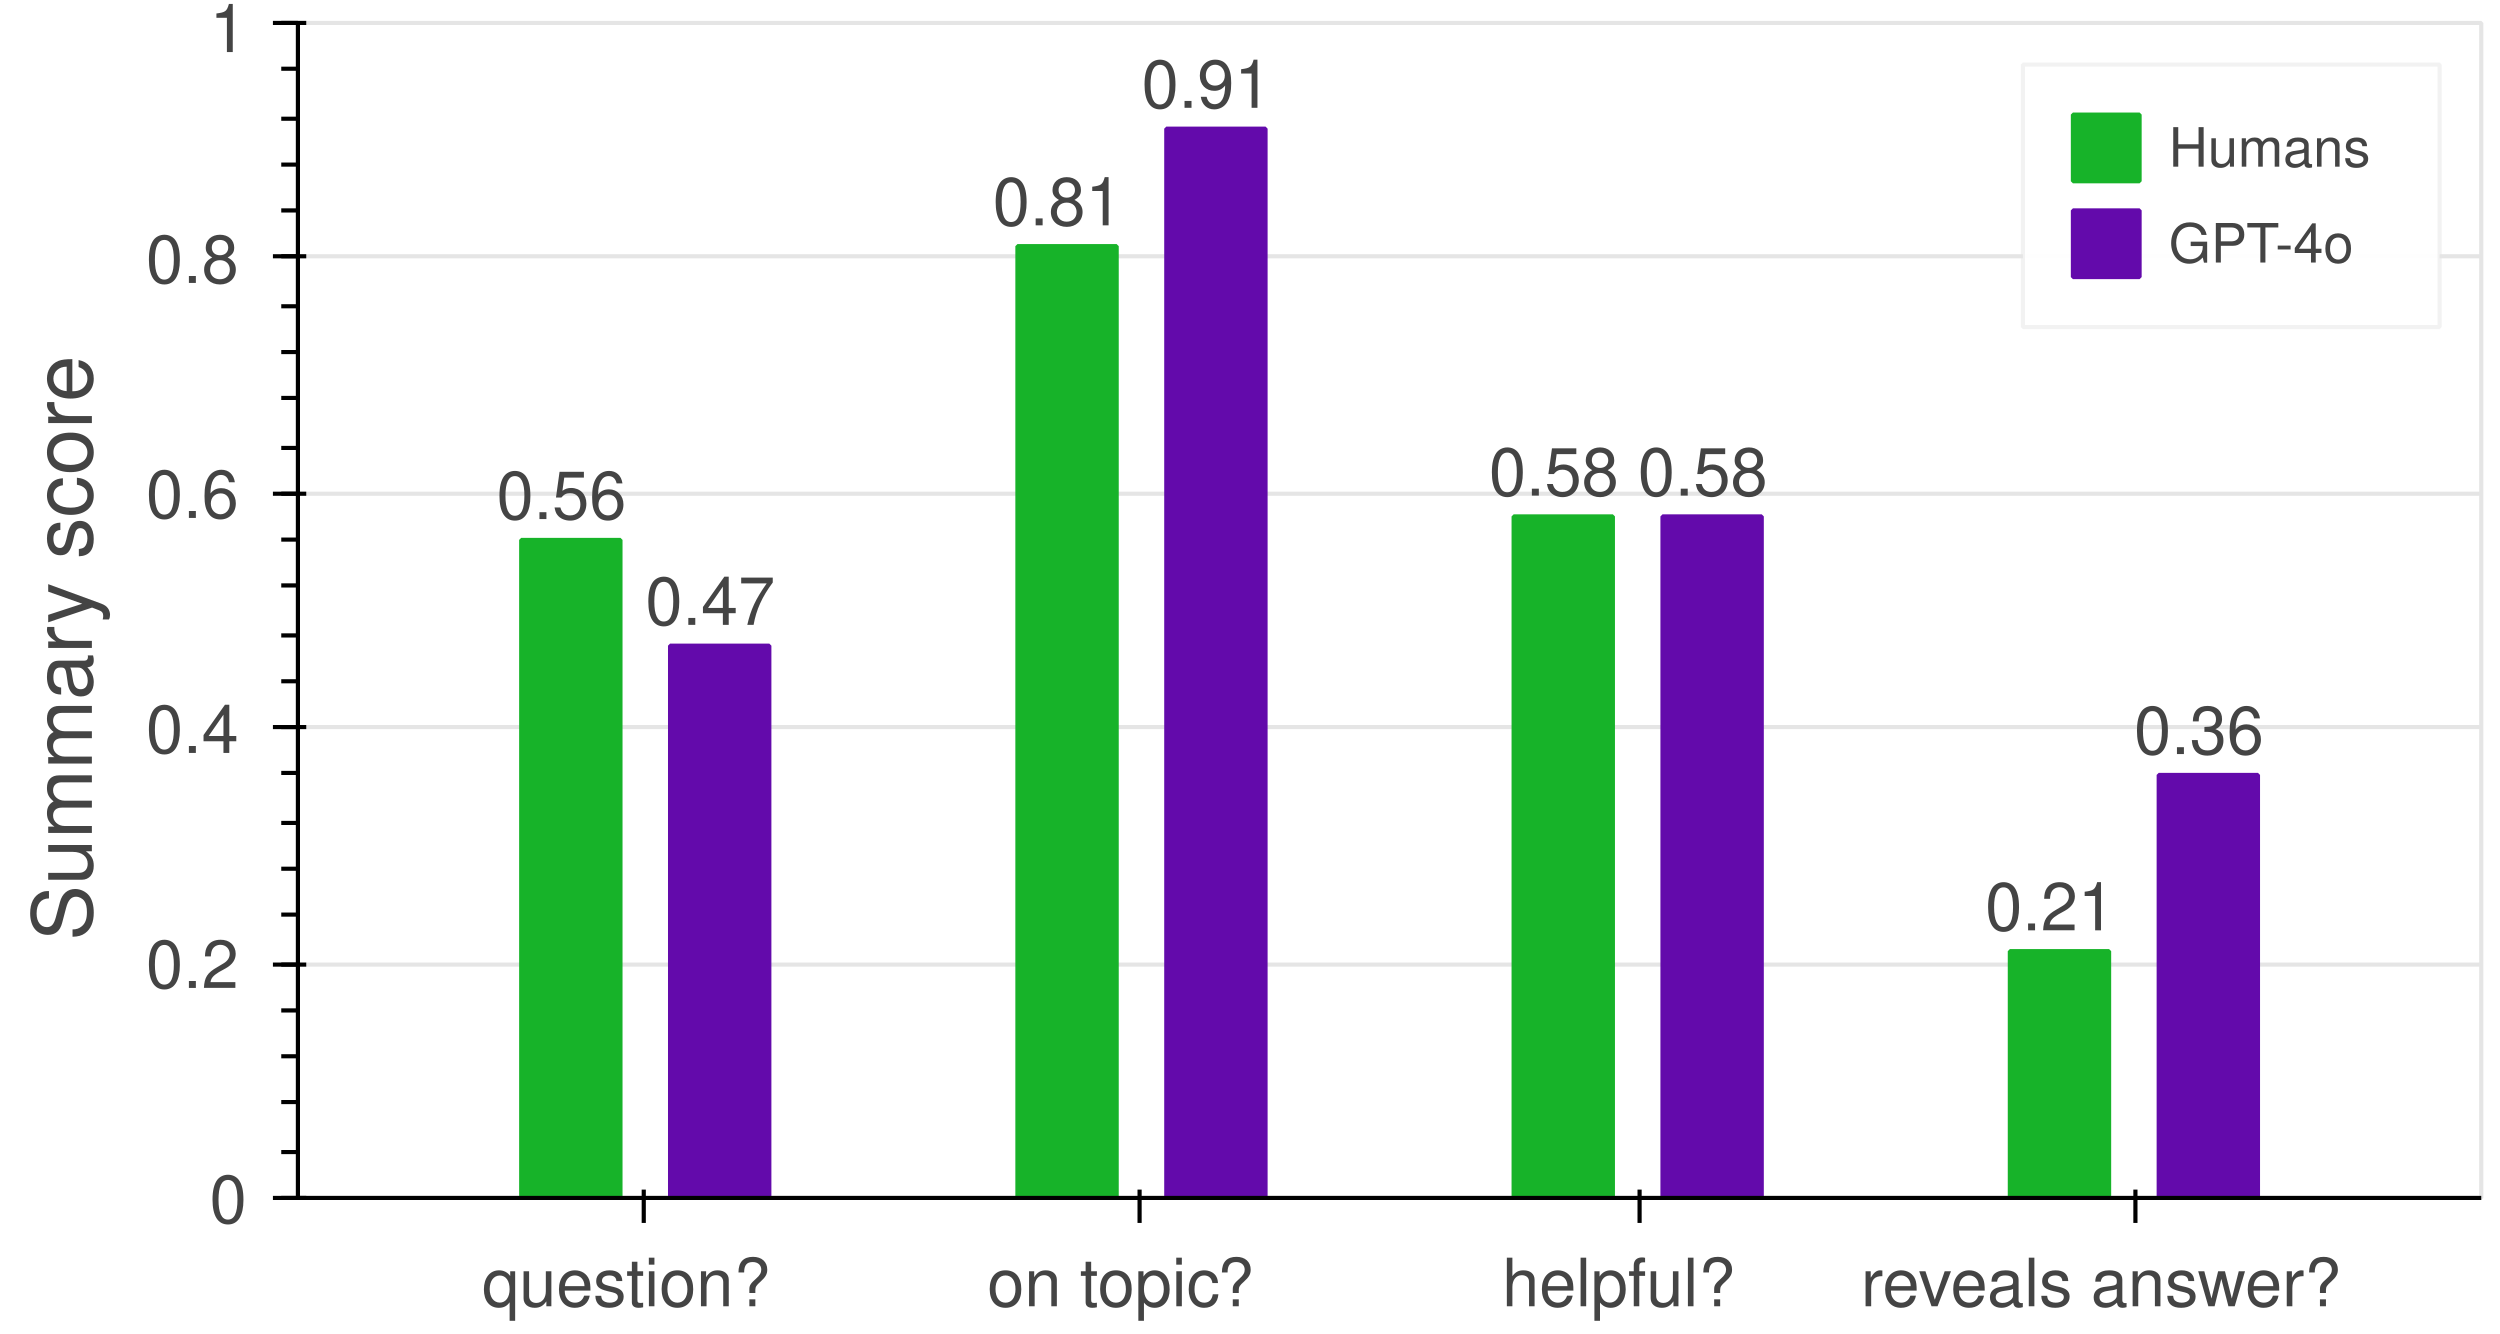
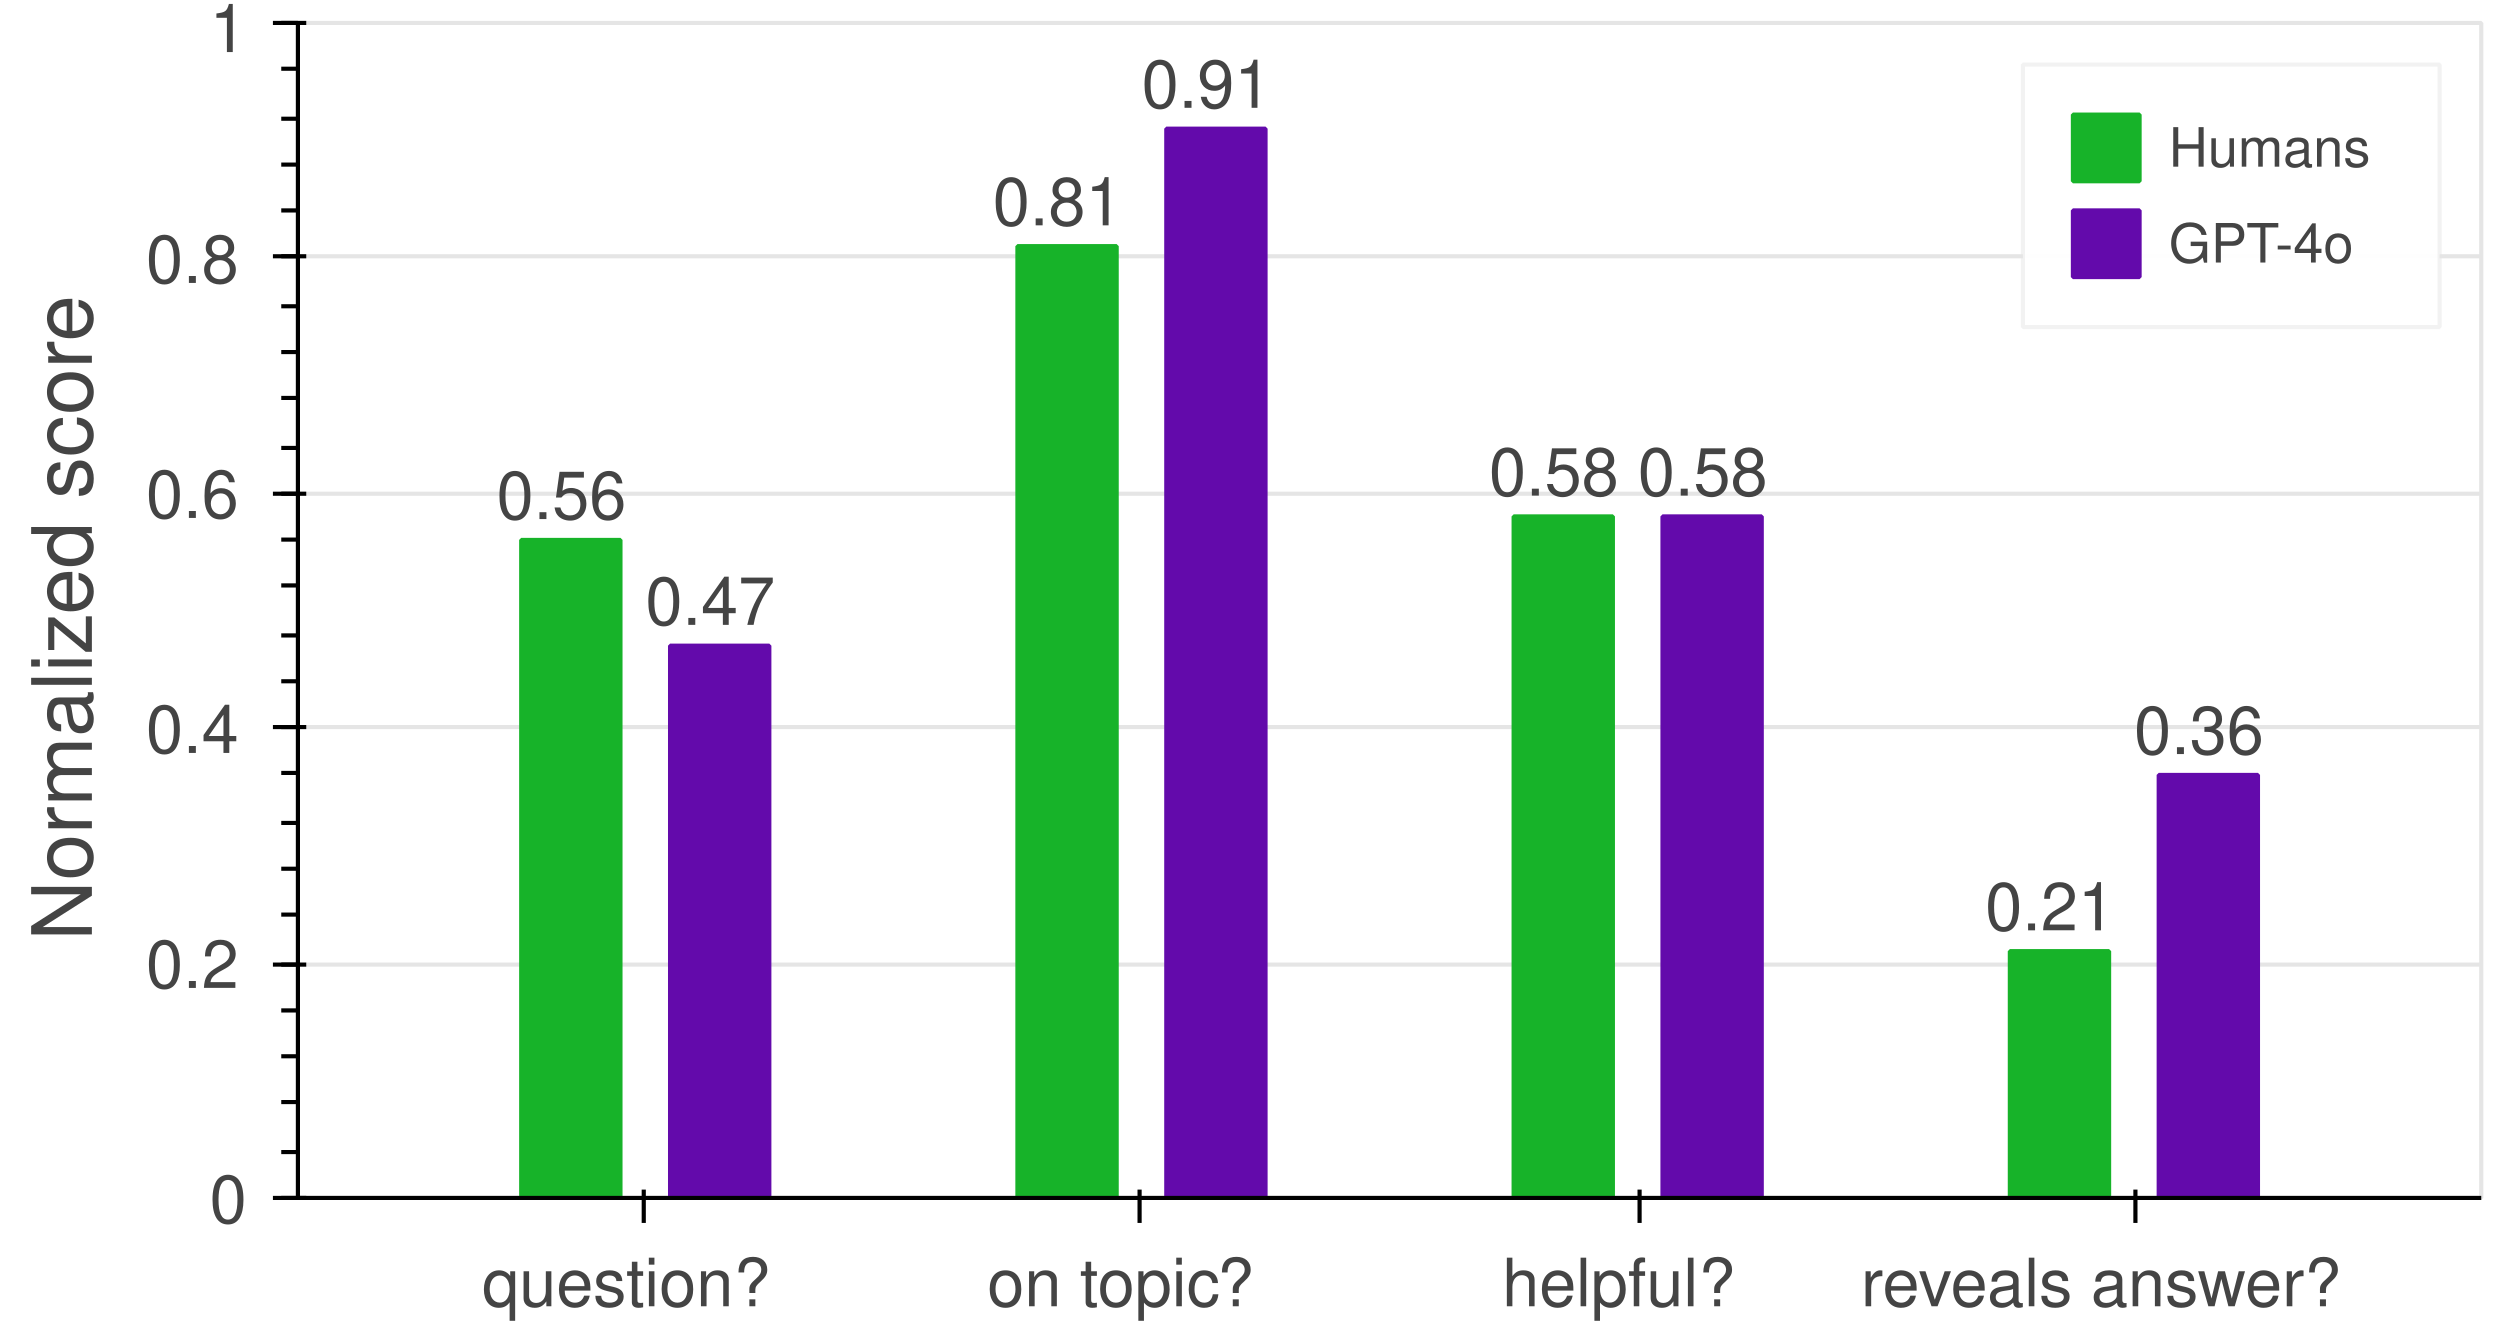
- <svg xmlns="http://www.w3.org/2000/svg" version="1.1" width="600" height="320">
-   <defs>
+ <svg xmlns="http://www.w3.org/2000/svg" version="1.1" width="600" height="320" id="svg194">
+   <defs id="defs26">
    <clipPath id="CMEbhsLzSWkS">
-       <path fill="none" stroke="none" d="M 0.5 0.5 L 600.5 0.5 L 600.5 320.5 L 0.5 320.5 L 0.5 0.5 Z M 71.5 5.5 L 595.5 5.5 L 595.5 287.5 L 71.5 287.5 L 71.5 5.5 Z" clip-rule="evenodd" />
+       <path fill="none" stroke="none" d="M 0.5 0.5 L 600.5 0.5 L 600.5 320.5 L 0.5 320.5 L 0.5 0.5 Z M 71.5 5.5 L 595.5 5.5 L 595.5 287.5 L 71.5 287.5 L 71.5 5.5 Z" clip-rule="evenodd" id="path2" />
    </clipPath>
    <clipPath id="gEcVAxCsJUZJ">
-       <path fill="none" stroke="none" d="M 71.5 5.5 L 595.5 5.5 L 595.5 287.5 L 71.5 287.5 L 71.5 5.5 Z" />
+       <path fill="none" stroke="none" d="M 71.5 5.5 L 595.5 5.5 L 595.5 287.5 L 71.5 287.5 L 71.5 5.5 Z" id="path5" />
    </clipPath>
    <clipPath id="oOfeyNcJuSBq">
-       <path fill="none" stroke="none" d="M 71.5 5.5 L 595.5 5.5 L 595.5 287.5 L 71.5 287.5 L 71.5 5.5 Z" />
+       <path fill="none" stroke="none" d="M 71.5 5.5 L 595.5 5.5 L 595.5 287.5 L 71.5 287.5 L 71.5 5.5 Z" id="path8" />
    </clipPath>
    <clipPath id="KLBCzZxvzWEL">
-       <path fill="none" stroke="none" d="M 71.5 5.5 L 595.5 5.5 L 595.5 287.5 L 71.5 287.5 L 71.5 5.5 Z" />
+       <path fill="none" stroke="none" d="M 71.5 5.5 L 595.5 5.5 L 595.5 287.5 L 71.5 287.5 L 71.5 5.5 Z" id="path11" />
    </clipPath>
    <clipPath id="GFOsGkeXqfAw">
-       <path fill="none" stroke="none" d="M 71.5 5.5 L 595.5 5.5 L 595.5 287.5 L 71.5 287.5 L 71.5 5.5 Z" />
+       <path fill="none" stroke="none" d="M 71.5 5.5 L 595.5 5.5 L 595.5 287.5 L 71.5 287.5 L 71.5 5.5 Z" id="path14" />
    </clipPath>
    <clipPath id="wmgfcXsliCRm">
-       <path fill="none" stroke="none" d="M 71.5 5.5 L 595.5 5.5 L 595.5 287.5 L 71.5 287.5 L 71.5 5.5 Z" />
+       <path fill="none" stroke="none" d="M 71.5 5.5 L 595.5 5.5 L 595.5 287.5 L 71.5 287.5 L 71.5 5.5 Z" id="path17" />
    </clipPath>
    <clipPath id="QLTuqaKfsdwT">
-       <path fill="none" stroke="none" d="M 71.5 5.5 L 595.5 5.5 L 595.5 287.5 L 71.5 287.5 L 71.5 5.5 Z" />
+       <path fill="none" stroke="none" d="M 71.5 5.5 L 595.5 5.5 L 595.5 287.5 L 71.5 287.5 L 71.5 5.5 Z" id="path20" />
    </clipPath>
    <clipPath id="DVsqKzTnvSPR">
-       <path fill="none" stroke="none" d="M 71.5 5.5 L 595.5 5.5 L 595.5 287.5 L 71.5 287.5 L 71.5 5.5 Z" />
+       <path fill="none" stroke="none" d="M 71.5 5.5 L 595.5 5.5 L 595.5 287.5 L 71.5 287.5 L 71.5 5.5 Z" id="path23" />
    </clipPath>
  </defs>
-   <path fill="rgb(255,255,255)" stroke="none" paint-order="stroke" d="M 0.5 0.5 L 600.5 0.5 L 600.5 320.5 L 0.5 320.5 L 0.5 0.5 Z" fill-opacity="1" clip-path="url(#CMEbhsLzSWkS)" />
-   <path fill="rgb(255,255,255)" stroke="none" paint-order="stroke" d="M 71.5 5.5 L 595.5 5.5 L 595.5 287.5 L 71.5 287.5 L 71.5 5.5 Z" fill-opacity="1" />
-   <path fill="none" stroke="rgb(229,229,229)" paint-order="fill" d="M 71.5 5.5 L 595.5 5.5 L 595.5 287.5 L 71.5 287.5 L 71.5 5.5 Z" stroke-opacity="1" stroke-linejoin="bevel" stroke-miterlimit="10" />
-   <path fill="none" stroke="rgb(229,229,229)" paint-order="fill" d="M 71.5 231.5 L 595.5 231.5 M 71.5 174.5 L 595.5 174.5 M 71.5 118.5 L 595.5 118.5 M 71.5 61.5 L 595.5 61.5" stroke-opacity="1" stroke-linejoin="bevel" stroke-miterlimit="10" clip-path="url(#oOfeyNcJuSBq)" />
-   <path fill="rgb(23,179,41)" stroke="rgb(23,179,41)" paint-order="fill" d="M 125.091 129.58 L 148.909 129.58 L 148.909 287.5 L 125.091 287.5 L 125.091 129.58 Z" fill-opacity="1" clip-path="url(#KLBCzZxvzWEL)" stroke-opacity="1" stroke-linejoin="bevel" stroke-miterlimit="10" />
-   <path fill="rgb(23,179,41)" stroke="rgb(23,179,41)" paint-order="fill" d="M 244.182 59.08 L 268 59.08 L 268 287.5 L 244.182 287.5 L 244.182 59.08 Z" fill-opacity="1" clip-path="url(#KLBCzZxvzWEL)" stroke-opacity="1" stroke-linejoin="bevel" stroke-miterlimit="10" />
-   <path fill="rgb(23,179,41)" stroke="rgb(23,179,41)" paint-order="fill" d="M 363.273 123.94 L 387.091 123.94 L 387.091 287.5 L 363.273 287.5 L 363.273 123.94 Z" fill-opacity="1" clip-path="url(#KLBCzZxvzWEL)" stroke-opacity="1" stroke-linejoin="bevel" stroke-miterlimit="10" />
-   <path fill="rgb(23,179,41)" stroke="rgb(23,179,41)" paint-order="fill" d="M 482.364 228.28 L 506.182 228.28 L 506.182 287.5 L 482.364 287.5 L 482.364 228.28 Z" fill-opacity="1" clip-path="url(#KLBCzZxvzWEL)" stroke-opacity="1" stroke-linejoin="bevel" stroke-miterlimit="10" />
-   <path fill="rgb(99,10,171)" stroke="rgb(99,10,171)" paint-order="fill" d="M 160.818 154.96 L 184.636 154.96 L 184.636 287.5 L 160.818 287.5 L 160.818 154.96 Z" fill-opacity="1" clip-path="url(#GFOsGkeXqfAw)" stroke-opacity="1" stroke-linejoin="bevel" stroke-miterlimit="10" />
-   <path fill="rgb(99,10,171)" stroke="rgb(99,10,171)" paint-order="fill" d="M 279.909 30.88 L 303.727 30.88 L 303.727 287.5 L 279.909 287.5 L 279.909 30.88 Z" fill-opacity="1" clip-path="url(#GFOsGkeXqfAw)" stroke-opacity="1" stroke-linejoin="bevel" stroke-miterlimit="10" />
-   <path fill="rgb(99,10,171)" stroke="rgb(99,10,171)" paint-order="fill" d="M 399 123.94 L 422.818 123.94 L 422.818 287.5 L 399 287.5 L 399 123.94 Z" fill-opacity="1" clip-path="url(#GFOsGkeXqfAw)" stroke-opacity="1" stroke-linejoin="bevel" stroke-miterlimit="10" />
-   <path fill="rgb(99,10,171)" stroke="rgb(99,10,171)" paint-order="fill" d="M 518.091 185.98 L 541.909 185.98 L 541.909 287.5 L 518.091 287.5 L 518.091 185.98 Z" fill-opacity="1" clip-path="url(#GFOsGkeXqfAw)" stroke-opacity="1" stroke-linejoin="bevel" stroke-miterlimit="10" />
-   <g clip-path="url(#wmgfcXsliCRm)">
-     <text fill="rgb(68,68,68)" stroke="none" font-family="helvetica" font-size="16px" font-style="normal" font-weight="normal" text-decoration="normal" x="118.683" y="124.08" text-anchor="start" dominant-baseline="alphabetic" transform="matrix(1, 0, 0, 1, 0.5, 0.5)" fill-opacity="1">0.56</text>
+   <path fill="rgb(255,255,255)" stroke="none" paint-order="stroke" d="M 0.5 0.5 L 600.5 0.5 L 600.5 320.5 L 0.5 320.5 L 0.5 0.5 Z" fill-opacity="1" clip-path="url(#CMEbhsLzSWkS)" id="path28" />
+   <path fill="rgb(255,255,255)" stroke="none" paint-order="stroke" d="M 71.5 5.5 L 595.5 5.5 L 595.5 287.5 L 71.5 287.5 L 71.5 5.5 Z" fill-opacity="1" id="path30" />
+   <path fill="none" stroke="rgb(229,229,229)" paint-order="fill" d="M 71.5 5.5 L 595.5 5.5 L 595.5 287.5 L 71.5 287.5 L 71.5 5.5 Z" stroke-opacity="1" stroke-linejoin="bevel" stroke-miterlimit="10" id="path32" />
+   <path fill="none" stroke="rgb(229,229,229)" paint-order="fill" d="M 71.5 231.5 L 595.5 231.5 M 71.5 174.5 L 595.5 174.5 M 71.5 118.5 L 595.5 118.5 M 71.5 61.5 L 595.5 61.5" stroke-opacity="1" stroke-linejoin="bevel" stroke-miterlimit="10" clip-path="url(#oOfeyNcJuSBq)" id="path34" />
+   <path fill="rgb(23,179,41)" stroke="rgb(23,179,41)" paint-order="fill" d="M 125.091 129.58 L 148.909 129.58 L 148.909 287.5 L 125.091 287.5 L 125.091 129.58 Z" fill-opacity="1" clip-path="url(#KLBCzZxvzWEL)" stroke-opacity="1" stroke-linejoin="bevel" stroke-miterlimit="10" id="path36" />
+   <path fill="rgb(23,179,41)" stroke="rgb(23,179,41)" paint-order="fill" d="M 244.182 59.08 L 268 59.08 L 268 287.5 L 244.182 287.5 L 244.182 59.08 Z" fill-opacity="1" clip-path="url(#KLBCzZxvzWEL)" stroke-opacity="1" stroke-linejoin="bevel" stroke-miterlimit="10" id="path38" />
+   <path fill="rgb(23,179,41)" stroke="rgb(23,179,41)" paint-order="fill" d="M 363.273 123.94 L 387.091 123.94 L 387.091 287.5 L 363.273 287.5 L 363.273 123.94 Z" fill-opacity="1" clip-path="url(#KLBCzZxvzWEL)" stroke-opacity="1" stroke-linejoin="bevel" stroke-miterlimit="10" id="path40" />
+   <path fill="rgb(23,179,41)" stroke="rgb(23,179,41)" paint-order="fill" d="M 482.364 228.28 L 506.182 228.28 L 506.182 287.5 L 482.364 287.5 L 482.364 228.28 Z" fill-opacity="1" clip-path="url(#KLBCzZxvzWEL)" stroke-opacity="1" stroke-linejoin="bevel" stroke-miterlimit="10" id="path42" />
+   <path fill="rgb(99,10,171)" stroke="rgb(99,10,171)" paint-order="fill" d="M 160.818 154.96 L 184.636 154.96 L 184.636 287.5 L 160.818 287.5 L 160.818 154.96 Z" fill-opacity="1" clip-path="url(#GFOsGkeXqfAw)" stroke-opacity="1" stroke-linejoin="bevel" stroke-miterlimit="10" id="path44" />
+   <path fill="rgb(99,10,171)" stroke="rgb(99,10,171)" paint-order="fill" d="M 279.909 30.88 L 303.727 30.88 L 303.727 287.5 L 279.909 287.5 L 279.909 30.88 Z" fill-opacity="1" clip-path="url(#GFOsGkeXqfAw)" stroke-opacity="1" stroke-linejoin="bevel" stroke-miterlimit="10" id="path46" />
+   <path fill="rgb(99,10,171)" stroke="rgb(99,10,171)" paint-order="fill" d="M 399 123.94 L 422.818 123.94 L 422.818 287.5 L 399 287.5 L 399 123.94 Z" fill-opacity="1" clip-path="url(#GFOsGkeXqfAw)" stroke-opacity="1" stroke-linejoin="bevel" stroke-miterlimit="10" id="path48" />
+   <path fill="rgb(99,10,171)" stroke="rgb(99,10,171)" paint-order="fill" d="M 518.091 185.98 L 541.909 185.98 L 541.909 287.5 L 518.091 287.5 L 518.091 185.98 Z" fill-opacity="1" clip-path="url(#GFOsGkeXqfAw)" stroke-opacity="1" stroke-linejoin="bevel" stroke-miterlimit="10" id="path50" />
+   <g clip-path="url(#wmgfcXsliCRm)" id="g54">
+     <text fill="rgb(68,68,68)" stroke="none" font-family="helvetica" font-size="16px" font-style="normal" font-weight="normal" text-decoration="normal" x="118.683" y="124.08" text-anchor="start" dominant-baseline="alphabetic" transform="matrix(1, 0, 0, 1, 0.5, 0.5)" fill-opacity="1" id="text52">0.56</text>
  </g>
-   <g clip-path="url(#wmgfcXsliCRm)">
-     <text fill="none" stroke="rgb(0,0,0)" font-family="helvetica" font-size="16px" font-style="normal" font-weight="normal" text-decoration="normal" x="118.683" y="124.08" text-anchor="start" dominant-baseline="alphabetic" transform="matrix(1, 0, 0, 1, 0.5, 0.5)" stroke-opacity="0" stroke-miterlimit="10" stroke-dasharray="">0.56</text>
+   <g clip-path="url(#wmgfcXsliCRm)" id="g58">
+     <text fill="none" stroke="rgb(0,0,0)" font-family="helvetica" font-size="16px" font-style="normal" font-weight="normal" text-decoration="normal" x="118.683" y="124.08" text-anchor="start" dominant-baseline="alphabetic" transform="matrix(1, 0, 0, 1, 0.5, 0.5)" stroke-opacity="0" stroke-miterlimit="10" stroke-dasharray="" id="text56">0.56</text>
  </g>
-   <g clip-path="url(#wmgfcXsliCRm)">
-     <text fill="rgb(68,68,68)" stroke="none" font-family="helvetica" font-size="16px" font-style="normal" font-weight="normal" text-decoration="normal" x="237.774" y="53.58" text-anchor="start" dominant-baseline="alphabetic" transform="matrix(1, 0, 0, 1, 0.5, 0.5)" fill-opacity="1">0.81</text>
+   <g clip-path="url(#wmgfcXsliCRm)" id="g62">
+     <text fill="rgb(68,68,68)" stroke="none" font-family="helvetica" font-size="16px" font-style="normal" font-weight="normal" text-decoration="normal" x="237.774" y="53.58" text-anchor="start" dominant-baseline="alphabetic" transform="matrix(1, 0, 0, 1, 0.5, 0.5)" fill-opacity="1" id="text60">0.81</text>
  </g>
-   <g clip-path="url(#wmgfcXsliCRm)">
-     <text fill="none" stroke="rgb(0,0,0)" font-family="helvetica" font-size="16px" font-style="normal" font-weight="normal" text-decoration="normal" x="237.774" y="53.58" text-anchor="start" dominant-baseline="alphabetic" transform="matrix(1, 0, 0, 1, 0.5, 0.5)" stroke-opacity="0" stroke-miterlimit="10" stroke-dasharray="">0.81</text>
+   <g clip-path="url(#wmgfcXsliCRm)" id="g66">
+     <text fill="none" stroke="rgb(0,0,0)" font-family="helvetica" font-size="16px" font-style="normal" font-weight="normal" text-decoration="normal" x="237.774" y="53.58" text-anchor="start" dominant-baseline="alphabetic" transform="matrix(1, 0, 0, 1, 0.5, 0.5)" stroke-opacity="0" stroke-miterlimit="10" stroke-dasharray="" id="text64">0.81</text>
  </g>
-   <g clip-path="url(#wmgfcXsliCRm)">
-     <text fill="rgb(68,68,68)" stroke="none" font-family="helvetica" font-size="16px" font-style="normal" font-weight="normal" text-decoration="normal" x="356.865" y="118.44" text-anchor="start" dominant-baseline="alphabetic" transform="matrix(1, 0, 0, 1, 0.5, 0.5)" fill-opacity="1">0.58</text>
+   <g clip-path="url(#wmgfcXsliCRm)" id="g70">
+     <text fill="rgb(68,68,68)" stroke="none" font-family="helvetica" font-size="16px" font-style="normal" font-weight="normal" text-decoration="normal" x="356.865" y="118.44" text-anchor="start" dominant-baseline="alphabetic" transform="matrix(1, 0, 0, 1, 0.5, 0.5)" fill-opacity="1" id="text68">0.58</text>
  </g>
-   <g clip-path="url(#wmgfcXsliCRm)">
-     <text fill="none" stroke="rgb(0,0,0)" font-family="helvetica" font-size="16px" font-style="normal" font-weight="normal" text-decoration="normal" x="356.865" y="118.44" text-anchor="start" dominant-baseline="alphabetic" transform="matrix(1, 0, 0, 1, 0.5, 0.5)" stroke-opacity="0" stroke-miterlimit="10" stroke-dasharray="">0.58</text>
+   <g clip-path="url(#wmgfcXsliCRm)" id="g74">
+     <text fill="none" stroke="rgb(0,0,0)" font-family="helvetica" font-size="16px" font-style="normal" font-weight="normal" text-decoration="normal" x="356.865" y="118.44" text-anchor="start" dominant-baseline="alphabetic" transform="matrix(1, 0, 0, 1, 0.5, 0.5)" stroke-opacity="0" stroke-miterlimit="10" stroke-dasharray="" id="text72">0.58</text>
  </g>
-   <g clip-path="url(#wmgfcXsliCRm)">
-     <text fill="rgb(68,68,68)" stroke="none" font-family="helvetica" font-size="16px" font-style="normal" font-weight="normal" text-decoration="normal" x="475.956" y="222.78" text-anchor="start" dominant-baseline="alphabetic" transform="matrix(1, 0, 0, 1, 0.5, 0.5)" fill-opacity="1">0.21</text>
+   <g clip-path="url(#wmgfcXsliCRm)" id="g78">
+     <text fill="rgb(68,68,68)" stroke="none" font-family="helvetica" font-size="16px" font-style="normal" font-weight="normal" text-decoration="normal" x="475.956" y="222.78" text-anchor="start" dominant-baseline="alphabetic" transform="matrix(1, 0, 0, 1, 0.5, 0.5)" fill-opacity="1" id="text76">0.21</text>
  </g>
-   <g clip-path="url(#wmgfcXsliCRm)">
-     <text fill="none" stroke="rgb(0,0,0)" font-family="helvetica" font-size="16px" font-style="normal" font-weight="normal" text-decoration="normal" x="475.956" y="222.78" text-anchor="start" dominant-baseline="alphabetic" transform="matrix(1, 0, 0, 1, 0.5, 0.5)" stroke-opacity="0" stroke-miterlimit="10" stroke-dasharray="">0.21</text>
+   <g clip-path="url(#wmgfcXsliCRm)" id="g82">
+     <text fill="none" stroke="rgb(0,0,0)" font-family="helvetica" font-size="16px" font-style="normal" font-weight="normal" text-decoration="normal" x="475.956" y="222.78" text-anchor="start" dominant-baseline="alphabetic" transform="matrix(1, 0, 0, 1, 0.5, 0.5)" stroke-opacity="0" stroke-miterlimit="10" stroke-dasharray="" id="text80">0.21</text>
  </g>
-   <g clip-path="url(#QLTuqaKfsdwT)">
-     <text fill="rgb(68,68,68)" stroke="none" font-family="helvetica" font-size="16px" font-style="normal" font-weight="normal" text-decoration="normal" x="154.411" y="149.46" text-anchor="start" dominant-baseline="alphabetic" transform="matrix(1, 0, 0, 1, 0.5, 0.5)" fill-opacity="1">0.47</text>
+   <g clip-path="url(#QLTuqaKfsdwT)" id="g86">
+     <text fill="rgb(68,68,68)" stroke="none" font-family="helvetica" font-size="16px" font-style="normal" font-weight="normal" text-decoration="normal" x="154.411" y="149.46" text-anchor="start" dominant-baseline="alphabetic" transform="matrix(1, 0, 0, 1, 0.5, 0.5)" fill-opacity="1" id="text84">0.47</text>
  </g>
-   <g clip-path="url(#QLTuqaKfsdwT)">
-     <text fill="none" stroke="rgb(0,0,0)" font-family="helvetica" font-size="16px" font-style="normal" font-weight="normal" text-decoration="normal" x="154.411" y="149.46" text-anchor="start" dominant-baseline="alphabetic" transform="matrix(1, 0, 0, 1, 0.5, 0.5)" stroke-opacity="0" stroke-miterlimit="10" stroke-dasharray="">0.47</text>
+   <g clip-path="url(#QLTuqaKfsdwT)" id="g90">
+     <text fill="none" stroke="rgb(0,0,0)" font-family="helvetica" font-size="16px" font-style="normal" font-weight="normal" text-decoration="normal" x="154.411" y="149.46" text-anchor="start" dominant-baseline="alphabetic" transform="matrix(1, 0, 0, 1, 0.5, 0.5)" stroke-opacity="0" stroke-miterlimit="10" stroke-dasharray="" id="text88">0.47</text>
  </g>
-   <g clip-path="url(#QLTuqaKfsdwT)">
-     <text fill="rgb(68,68,68)" stroke="none" font-family="helvetica" font-size="16px" font-style="normal" font-weight="normal" text-decoration="normal" x="273.502" y="25.38" text-anchor="start" dominant-baseline="alphabetic" transform="matrix(1, 0, 0, 1, 0.5, 0.5)" fill-opacity="1">0.91</text>
+   <g clip-path="url(#QLTuqaKfsdwT)" id="g94">
+     <text fill="rgb(68,68,68)" stroke="none" font-family="helvetica" font-size="16px" font-style="normal" font-weight="normal" text-decoration="normal" x="273.502" y="25.38" text-anchor="start" dominant-baseline="alphabetic" transform="matrix(1, 0, 0, 1, 0.5, 0.5)" fill-opacity="1" id="text92">0.91</text>
  </g>
-   <g clip-path="url(#QLTuqaKfsdwT)">
-     <text fill="none" stroke="rgb(0,0,0)" font-family="helvetica" font-size="16px" font-style="normal" font-weight="normal" text-decoration="normal" x="273.502" y="25.38" text-anchor="start" dominant-baseline="alphabetic" transform="matrix(1, 0, 0, 1, 0.5, 0.5)" stroke-opacity="0" stroke-miterlimit="10" stroke-dasharray="">0.91</text>
+   <g clip-path="url(#QLTuqaKfsdwT)" id="g98">
+     <text fill="none" stroke="rgb(0,0,0)" font-family="helvetica" font-size="16px" font-style="normal" font-weight="normal" text-decoration="normal" x="273.502" y="25.38" text-anchor="start" dominant-baseline="alphabetic" transform="matrix(1, 0, 0, 1, 0.5, 0.5)" stroke-opacity="0" stroke-miterlimit="10" stroke-dasharray="" id="text96">0.91</text>
  </g>
-   <g clip-path="url(#QLTuqaKfsdwT)">
-     <text fill="rgb(68,68,68)" stroke="none" font-family="helvetica" font-size="16px" font-style="normal" font-weight="normal" text-decoration="normal" x="392.592" y="118.44" text-anchor="start" dominant-baseline="alphabetic" transform="matrix(1, 0, 0, 1, 0.5, 0.5)" fill-opacity="1">0.58</text>
+   <g clip-path="url(#QLTuqaKfsdwT)" id="g102">
+     <text fill="rgb(68,68,68)" stroke="none" font-family="helvetica" font-size="16px" font-style="normal" font-weight="normal" text-decoration="normal" x="392.592" y="118.44" text-anchor="start" dominant-baseline="alphabetic" transform="matrix(1, 0, 0, 1, 0.5, 0.5)" fill-opacity="1" id="text100">0.58</text>
  </g>
-   <g clip-path="url(#QLTuqaKfsdwT)">
-     <text fill="none" stroke="rgb(0,0,0)" font-family="helvetica" font-size="16px" font-style="normal" font-weight="normal" text-decoration="normal" x="392.592" y="118.44" text-anchor="start" dominant-baseline="alphabetic" transform="matrix(1, 0, 0, 1, 0.5, 0.5)" stroke-opacity="0" stroke-miterlimit="10" stroke-dasharray="">0.58</text>
+   <g clip-path="url(#QLTuqaKfsdwT)" id="g106">
+     <text fill="none" stroke="rgb(0,0,0)" font-family="helvetica" font-size="16px" font-style="normal" font-weight="normal" text-decoration="normal" x="392.592" y="118.44" text-anchor="start" dominant-baseline="alphabetic" transform="matrix(1, 0, 0, 1, 0.5, 0.5)" stroke-opacity="0" stroke-miterlimit="10" stroke-dasharray="" id="text104">0.58</text>
  </g>
-   <g clip-path="url(#QLTuqaKfsdwT)">
-     <text fill="rgb(68,68,68)" stroke="none" font-family="helvetica" font-size="16px" font-style="normal" font-weight="normal" text-decoration="normal" x="511.683" y="180.48" text-anchor="start" dominant-baseline="alphabetic" transform="matrix(1, 0, 0, 1, 0.5, 0.5)" fill-opacity="1">0.36</text>
+   <g clip-path="url(#QLTuqaKfsdwT)" id="g110">
+     <text fill="rgb(68,68,68)" stroke="none" font-family="helvetica" font-size="16px" font-style="normal" font-weight="normal" text-decoration="normal" x="511.683" y="180.48" text-anchor="start" dominant-baseline="alphabetic" transform="matrix(1, 0, 0, 1, 0.5, 0.5)" fill-opacity="1" id="text108">0.36</text>
  </g>
-   <g clip-path="url(#QLTuqaKfsdwT)">
-     <text fill="none" stroke="rgb(0,0,0)" font-family="helvetica" font-size="16px" font-style="normal" font-weight="normal" text-decoration="normal" x="511.683" y="180.48" text-anchor="start" dominant-baseline="alphabetic" transform="matrix(1, 0, 0, 1, 0.5, 0.5)" stroke-opacity="0" stroke-miterlimit="10" stroke-dasharray="">0.36</text>
+   <g clip-path="url(#QLTuqaKfsdwT)" id="g114">
+     <text fill="none" stroke="rgb(0,0,0)" font-family="helvetica" font-size="16px" font-style="normal" font-weight="normal" text-decoration="normal" x="511.683" y="180.48" text-anchor="start" dominant-baseline="alphabetic" transform="matrix(1, 0, 0, 1, 0.5, 0.5)" stroke-opacity="0" stroke-miterlimit="10" stroke-dasharray="" id="text112">0.36</text>
  </g>
-   <path fill="none" stroke="rgb(0,0,0)" paint-order="fill" d="M 71.5 287.5 L 595.5 287.5" stroke-opacity="1" stroke-linejoin="bevel" stroke-miterlimit="10" />
-   <path fill="none" stroke="rgb(0,0,0)" paint-order="fill" d="M 154.5 293.5 L 154.5 285.5 M 273.5 293.5 L 273.5 285.5 M 393.5 293.5 L 393.5 285.5 M 512.5 293.5 L 512.5 285.5" stroke-opacity="1" stroke-linejoin="bevel" stroke-miterlimit="10" />
-   <path fill="none" stroke="rgb(0,0,0)" paint-order="fill" d="" stroke-opacity="1" stroke-linejoin="bevel" stroke-miterlimit="10" />
-   <text fill="rgb(68,68,68)" stroke="none" font-family="helvetica" font-size="12pt" font-style="normal" font-weight="normal" text-decoration="normal" x="115.214" y="313" text-anchor="start" dominant-baseline="alphabetic" transform="matrix(1, 0, 0, 1, 0.5, 0.5)" fill-opacity="1">question?</text>
-   <text fill="none" stroke="rgb(0,0,0)" font-family="helvetica" font-size="12pt" font-style="normal" font-weight="normal" text-decoration="normal" x="115.214" y="313" text-anchor="start" dominant-baseline="alphabetic" transform="matrix(1, 0, 0, 1, 0.5, 0.5)" stroke-opacity="0" stroke-linejoin="bevel" stroke-miterlimit="10">question?</text>
-   <text fill="rgb(68,68,68)" stroke="none" font-family="helvetica" font-size="12pt" font-style="normal" font-weight="normal" text-decoration="normal" x="236.455" y="313" text-anchor="start" dominant-baseline="alphabetic" transform="matrix(1, 0, 0, 1, 0.5, 0.5)" fill-opacity="1">on topic?</text>
-   <text fill="none" stroke="rgb(0,0,0)" font-family="helvetica" font-size="12pt" font-style="normal" font-weight="normal" text-decoration="normal" x="236.455" y="313" text-anchor="start" dominant-baseline="alphabetic" transform="matrix(1, 0, 0, 1, 0.5, 0.5)" stroke-opacity="0" stroke-linejoin="bevel" stroke-miterlimit="10">on topic?</text>
-   <text fill="rgb(68,68,68)" stroke="none" font-family="helvetica" font-size="12pt" font-style="normal" font-weight="normal" text-decoration="normal" x="360.02" y="313" text-anchor="start" dominant-baseline="alphabetic" transform="matrix(1, 0, 0, 1, 0.5, 0.5)" fill-opacity="1">helpful?</text>
-   <text fill="none" stroke="rgb(0,0,0)" font-family="helvetica" font-size="12pt" font-style="normal" font-weight="normal" text-decoration="normal" x="360.02" y="313" text-anchor="start" dominant-baseline="alphabetic" transform="matrix(1, 0, 0, 1, 0.5, 0.5)" stroke-opacity="0" stroke-linejoin="bevel" stroke-miterlimit="10">helpful?</text>
-   <text fill="rgb(68,68,68)" stroke="none" font-family="helvetica" font-size="12pt" font-style="normal" font-weight="normal" text-decoration="normal" x="446.128" y="313" text-anchor="start" dominant-baseline="alphabetic" transform="matrix(1, 0, 0, 1, 0.5, 0.5)" fill-opacity="1">reveals answer?</text>
-   <text fill="none" stroke="rgb(0,0,0)" font-family="helvetica" font-size="12pt" font-style="normal" font-weight="normal" text-decoration="normal" x="446.128" y="313" text-anchor="start" dominant-baseline="alphabetic" transform="matrix(1, 0, 0, 1, 0.5, 0.5)" stroke-opacity="0" stroke-linejoin="bevel" stroke-miterlimit="10">reveals answer?</text>
-   <path fill="none" stroke="rgb(0,0,0)" paint-order="fill" d="M 71.5 287.5 L 71.5 5.5" stroke-opacity="1" stroke-linejoin="bevel" stroke-miterlimit="10" />
-   <path fill="none" stroke="rgb(0,0,0)" paint-order="fill" d="M 65.5 287.5 L 73.5 287.5 M 65.5 231.5 L 73.5 231.5 M 65.5 174.5 L 73.5 174.5 M 65.5 118.5 L 73.5 118.5 M 65.5 61.5 L 73.5 61.5 M 65.5 5.5 L 73.5 5.5" stroke-opacity="1" stroke-linejoin="bevel" stroke-miterlimit="10" />
-   <path fill="none" stroke="rgb(0,0,0)" paint-order="fill" d="M 67.5 287.5 L 71.5 287.5 M 67.5 276.5 L 71.5 276.5 M 67.5 264.5 L 71.5 264.5 M 67.5 253.5 L 71.5 253.5 M 67.5 242.5 L 71.5 242.5 M 67.5 231.5 L 71.5 231.5 M 67.5 219.5 L 71.5 219.5 M 67.5 208.5 L 71.5 208.5 M 67.5 197.5 L 71.5 197.5 M 67.5 185.5 L 71.5 185.5 M 67.5 174.5 L 71.5 174.5 M 67.5 163.5 L 71.5 163.5 M 67.5 152.5 L 71.5 152.5 M 67.5 140.5 L 71.5 140.5 M 67.5 129.5 L 71.5 129.5 M 67.5 118.5 L 71.5 118.5 M 67.5 107.5 L 71.5 107.5 M 67.5 95.5 L 71.5 95.5 M 67.5 84.5 L 71.5 84.5 M 67.5 73.5 L 71.5 73.5 M 67.5 61.5 L 71.5 61.5 M 67.5 50.5 L 71.5 50.5 M 67.5 39.5 L 71.5 39.5 M 67.5 28.5 L 71.5 28.5 M 67.5 16.5 L 71.5 16.5 M 67.5 5.5 L 71.5 5.5" stroke-opacity="1" stroke-linejoin="bevel" stroke-miterlimit="10" />
-   <text fill="rgb(68,68,68)" stroke="none" font-family="helvetica" font-size="12pt" font-style="normal" font-weight="normal" text-decoration="normal" x="49.817" y="293" text-anchor="start" dominant-baseline="alphabetic" transform="matrix(1, 0, 0, 1, 0.5, 0.5)" fill-opacity="1">0</text>
-   <text fill="none" stroke="rgb(0,0,0)" font-family="helvetica" font-size="12pt" font-style="normal" font-weight="normal" text-decoration="normal" x="49.817" y="293" text-anchor="start" dominant-baseline="alphabetic" transform="matrix(1, 0, 0, 1, 0.5, 0.5)" stroke-opacity="0" stroke-linejoin="bevel" stroke-miterlimit="10">0</text>
-   <text fill="rgb(68,68,68)" stroke="none" font-family="helvetica" font-size="12pt" font-style="normal" font-weight="normal" text-decoration="normal" x="34.55" y="236.6" text-anchor="start" dominant-baseline="alphabetic" transform="matrix(1, 0, 0, 1, 0.5, 0.5)" fill-opacity="1">0.2</text>
-   <text fill="none" stroke="rgb(0,0,0)" font-family="helvetica" font-size="12pt" font-style="normal" font-weight="normal" text-decoration="normal" x="34.55" y="236.6" text-anchor="start" dominant-baseline="alphabetic" transform="matrix(1, 0, 0, 1, 0.5, 0.5)" stroke-opacity="0" stroke-linejoin="bevel" stroke-miterlimit="10">0.2</text>
-   <text fill="rgb(68,68,68)" stroke="none" font-family="helvetica" font-size="12pt" font-style="normal" font-weight="normal" text-decoration="normal" x="34.55" y="180.2" text-anchor="start" dominant-baseline="alphabetic" transform="matrix(1, 0, 0, 1, 0.5, 0.5)" fill-opacity="1">0.4</text>
-   <text fill="none" stroke="rgb(0,0,0)" font-family="helvetica" font-size="12pt" font-style="normal" font-weight="normal" text-decoration="normal" x="34.55" y="180.2" text-anchor="start" dominant-baseline="alphabetic" transform="matrix(1, 0, 0, 1, 0.5, 0.5)" stroke-opacity="0" stroke-linejoin="bevel" stroke-miterlimit="10">0.4</text>
-   <text fill="rgb(68,68,68)" stroke="none" font-family="helvetica" font-size="12pt" font-style="normal" font-weight="normal" text-decoration="normal" x="34.55" y="123.8" text-anchor="start" dominant-baseline="alphabetic" transform="matrix(1, 0, 0, 1, 0.5, 0.5)" fill-opacity="1">0.6</text>
-   <text fill="none" stroke="rgb(0,0,0)" font-family="helvetica" font-size="12pt" font-style="normal" font-weight="normal" text-decoration="normal" x="34.55" y="123.8" text-anchor="start" dominant-baseline="alphabetic" transform="matrix(1, 0, 0, 1, 0.5, 0.5)" stroke-opacity="0" stroke-linejoin="bevel" stroke-miterlimit="10">0.6</text>
-   <text fill="rgb(68,68,68)" stroke="none" font-family="helvetica" font-size="12pt" font-style="normal" font-weight="normal" text-decoration="normal" x="34.55" y="67.4" text-anchor="start" dominant-baseline="alphabetic" transform="matrix(1, 0, 0, 1, 0.5, 0.5)" fill-opacity="1">0.8</text>
-   <text fill="none" stroke="rgb(0,0,0)" font-family="helvetica" font-size="12pt" font-style="normal" font-weight="normal" text-decoration="normal" x="34.55" y="67.4" text-anchor="start" dominant-baseline="alphabetic" transform="matrix(1, 0, 0, 1, 0.5, 0.5)" stroke-opacity="0" stroke-linejoin="bevel" stroke-miterlimit="10">0.8</text>
-   <text fill="rgb(68,68,68)" stroke="none" font-family="helvetica" font-size="12pt" font-style="normal" font-weight="normal" text-decoration="normal" x="49.817" y="12" text-anchor="start" dominant-baseline="alphabetic" transform="matrix(1, 0, 0, 1, 0.5, 0.5)" fill-opacity="1">1</text>
-   <text fill="none" stroke="rgb(0,0,0)" font-family="helvetica" font-size="12pt" font-style="normal" font-weight="normal" text-decoration="normal" x="49.817" y="12" text-anchor="start" dominant-baseline="alphabetic" transform="matrix(1, 0, 0, 1, 0.5, 0.5)" stroke-opacity="0" stroke-linejoin="bevel" stroke-miterlimit="10">1</text>
-   <text fill="rgb(68,68,68)" stroke="none" font-family="helvetica" font-size="15pt" font-style="normal" font-weight="normal" text-decoration="normal" x="-52.725" y="141" text-anchor="start" dominant-baseline="alphabetic" transform="matrix(6.123233995736766e-17, -1, 1, 6.123233995736766e-17, -118.95, 173.05)" fill-opacity="1">Summary score</text>
-   <text fill="none" stroke="rgb(0,0,0)" font-family="helvetica" font-size="15pt" font-style="normal" font-weight="normal" text-decoration="normal" x="-52.725" y="141" text-anchor="start" dominant-baseline="alphabetic" transform="matrix(6.123233995736766e-17, -1, 1, 6.123233995736766e-17, -118.95, 173.05)" stroke-opacity="0" stroke-linejoin="bevel" stroke-miterlimit="10">Summary score</text>
-   <path fill="rgb(255,255,255)" stroke="rgb(229,229,229)" paint-order="fill" d="M 485.5 15.5 L 585.5 15.5 L 585.5 78.5 L 485.5 78.5 L 485.5 15.5 Z" fill-opacity="0.949" clip-path="url(#DVsqKzTnvSPR)" stroke-opacity="0.502" stroke-linejoin="bevel" stroke-miterlimit="10" />
-   <path fill="rgb(23,179,41)" stroke="rgb(23,179,41)" paint-order="fill" d="M 497.5 27.5 L 513.5 27.5 L 513.5 43.5 L 497.5 43.5 L 497.5 27.5 Z" fill-opacity="1" clip-path="url(#DVsqKzTnvSPR)" stroke-opacity="1" stroke-linejoin="bevel" stroke-miterlimit="10" />
-   <g clip-path="url(#DVsqKzTnvSPR)">
-     <text fill="rgb(68,68,68)" stroke="none" font-family="helvetica" font-size="13px" font-style="normal" font-weight="normal" text-decoration="normal" x="0" y="4.5" text-anchor="start" dominant-baseline="alphabetic" transform="matrix(1, 0, 0, 1, 520.5, 35.5)" fill-opacity="1">Humans</text>
+   <path fill="none" stroke="rgb(0,0,0)" paint-order="fill" d="M 71.5 287.5 L 595.5 287.5" stroke-opacity="1" stroke-linejoin="bevel" stroke-miterlimit="10" id="path116" />
+   <path fill="none" stroke="rgb(0,0,0)" paint-order="fill" d="M 154.5 293.5 L 154.5 285.5 M 273.5 293.5 L 273.5 285.5 M 393.5 293.5 L 393.5 285.5 M 512.5 293.5 L 512.5 285.5" stroke-opacity="1" stroke-linejoin="bevel" stroke-miterlimit="10" id="path118" />
+   <path fill="none" stroke="rgb(0,0,0)" paint-order="fill" d="" stroke-opacity="1" stroke-linejoin="bevel" stroke-miterlimit="10" id="path120" />
+   <text fill="rgb(68,68,68)" stroke="none" font-family="helvetica" font-size="12pt" font-style="normal" font-weight="normal" text-decoration="normal" x="115.214" y="313" text-anchor="start" dominant-baseline="alphabetic" transform="matrix(1, 0, 0, 1, 0.5, 0.5)" fill-opacity="1" id="text122">question?</text>
+   <text fill="none" stroke="rgb(0,0,0)" font-family="helvetica" font-size="12pt" font-style="normal" font-weight="normal" text-decoration="normal" x="115.214" y="313" text-anchor="start" dominant-baseline="alphabetic" transform="matrix(1, 0, 0, 1, 0.5, 0.5)" stroke-opacity="0" stroke-linejoin="bevel" stroke-miterlimit="10" id="text124">question?</text>
+   <text fill="rgb(68,68,68)" stroke="none" font-family="helvetica" font-size="12pt" font-style="normal" font-weight="normal" text-decoration="normal" x="236.455" y="313" text-anchor="start" dominant-baseline="alphabetic" transform="matrix(1, 0, 0, 1, 0.5, 0.5)" fill-opacity="1" id="text126">on topic?</text>
+   <text fill="none" stroke="rgb(0,0,0)" font-family="helvetica" font-size="12pt" font-style="normal" font-weight="normal" text-decoration="normal" x="236.455" y="313" text-anchor="start" dominant-baseline="alphabetic" transform="matrix(1, 0, 0, 1, 0.5, 0.5)" stroke-opacity="0" stroke-linejoin="bevel" stroke-miterlimit="10" id="text128">on topic?</text>
+   <text fill="rgb(68,68,68)" stroke="none" font-family="helvetica" font-size="12pt" font-style="normal" font-weight="normal" text-decoration="normal" x="360.02" y="313" text-anchor="start" dominant-baseline="alphabetic" transform="matrix(1, 0, 0, 1, 0.5, 0.5)" fill-opacity="1" id="text130">helpful?</text>
+   <text fill="none" stroke="rgb(0,0,0)" font-family="helvetica" font-size="12pt" font-style="normal" font-weight="normal" text-decoration="normal" x="360.02" y="313" text-anchor="start" dominant-baseline="alphabetic" transform="matrix(1, 0, 0, 1, 0.5, 0.5)" stroke-opacity="0" stroke-linejoin="bevel" stroke-miterlimit="10" id="text132">helpful?</text>
+   <text fill="rgb(68,68,68)" stroke="none" font-family="helvetica" font-size="12pt" font-style="normal" font-weight="normal" text-decoration="normal" x="446.128" y="313" text-anchor="start" dominant-baseline="alphabetic" transform="matrix(1, 0, 0, 1, 0.5, 0.5)" fill-opacity="1" id="text134">reveals answer?</text>
+   <text fill="none" stroke="rgb(0,0,0)" font-family="helvetica" font-size="12pt" font-style="normal" font-weight="normal" text-decoration="normal" x="446.128" y="313" text-anchor="start" dominant-baseline="alphabetic" transform="matrix(1, 0, 0, 1, 0.5, 0.5)" stroke-opacity="0" stroke-linejoin="bevel" stroke-miterlimit="10" id="text136">reveals answer?</text>
+   <path fill="none" stroke="rgb(0,0,0)" paint-order="fill" d="M 71.5 287.5 L 71.5 5.5" stroke-opacity="1" stroke-linejoin="bevel" stroke-miterlimit="10" id="path138" />
+   <path fill="none" stroke="rgb(0,0,0)" paint-order="fill" d="M 65.5 287.5 L 73.5 287.5 M 65.5 231.5 L 73.5 231.5 M 65.5 174.5 L 73.5 174.5 M 65.5 118.5 L 73.5 118.5 M 65.5 61.5 L 73.5 61.5 M 65.5 5.5 L 73.5 5.5" stroke-opacity="1" stroke-linejoin="bevel" stroke-miterlimit="10" id="path140" />
+   <path fill="none" stroke="rgb(0,0,0)" paint-order="fill" d="M 67.5 287.5 L 71.5 287.5 M 67.5 276.5 L 71.5 276.5 M 67.5 264.5 L 71.5 264.5 M 67.5 253.5 L 71.5 253.5 M 67.5 242.5 L 71.5 242.5 M 67.5 231.5 L 71.5 231.5 M 67.5 219.5 L 71.5 219.5 M 67.5 208.5 L 71.5 208.5 M 67.5 197.5 L 71.5 197.5 M 67.5 185.5 L 71.5 185.5 M 67.5 174.5 L 71.5 174.5 M 67.5 163.5 L 71.5 163.5 M 67.5 152.5 L 71.5 152.5 M 67.5 140.5 L 71.5 140.5 M 67.5 129.5 L 71.5 129.5 M 67.5 118.5 L 71.5 118.5 M 67.5 107.5 L 71.5 107.5 M 67.5 95.5 L 71.5 95.5 M 67.5 84.5 L 71.5 84.5 M 67.5 73.5 L 71.5 73.5 M 67.5 61.5 L 71.5 61.5 M 67.5 50.5 L 71.5 50.5 M 67.5 39.5 L 71.5 39.5 M 67.5 28.5 L 71.5 28.5 M 67.5 16.5 L 71.5 16.5 M 67.5 5.5 L 71.5 5.5" stroke-opacity="1" stroke-linejoin="bevel" stroke-miterlimit="10" id="path142" />
+   <text fill="rgb(68,68,68)" stroke="none" font-family="helvetica" font-size="12pt" font-style="normal" font-weight="normal" text-decoration="normal" x="49.817" y="293" text-anchor="start" dominant-baseline="alphabetic" transform="matrix(1, 0, 0, 1, 0.5, 0.5)" fill-opacity="1" id="text144">0</text>
+   <text fill="none" stroke="rgb(0,0,0)" font-family="helvetica" font-size="12pt" font-style="normal" font-weight="normal" text-decoration="normal" x="49.817" y="293" text-anchor="start" dominant-baseline="alphabetic" transform="matrix(1, 0, 0, 1, 0.5, 0.5)" stroke-opacity="0" stroke-linejoin="bevel" stroke-miterlimit="10" id="text146">0</text>
+   <text fill="rgb(68,68,68)" stroke="none" font-family="helvetica" font-size="12pt" font-style="normal" font-weight="normal" text-decoration="normal" x="34.55" y="236.6" text-anchor="start" dominant-baseline="alphabetic" transform="matrix(1, 0, 0, 1, 0.5, 0.5)" fill-opacity="1" id="text148">0.2</text>
+   <text fill="none" stroke="rgb(0,0,0)" font-family="helvetica" font-size="12pt" font-style="normal" font-weight="normal" text-decoration="normal" x="34.55" y="236.6" text-anchor="start" dominant-baseline="alphabetic" transform="matrix(1, 0, 0, 1, 0.5, 0.5)" stroke-opacity="0" stroke-linejoin="bevel" stroke-miterlimit="10" id="text150">0.2</text>
+   <text fill="rgb(68,68,68)" stroke="none" font-family="helvetica" font-size="12pt" font-style="normal" font-weight="normal" text-decoration="normal" x="34.55" y="180.2" text-anchor="start" dominant-baseline="alphabetic" transform="matrix(1, 0, 0, 1, 0.5, 0.5)" fill-opacity="1" id="text152">0.4</text>
+   <text fill="none" stroke="rgb(0,0,0)" font-family="helvetica" font-size="12pt" font-style="normal" font-weight="normal" text-decoration="normal" x="34.55" y="180.2" text-anchor="start" dominant-baseline="alphabetic" transform="matrix(1, 0, 0, 1, 0.5, 0.5)" stroke-opacity="0" stroke-linejoin="bevel" stroke-miterlimit="10" id="text154">0.4</text>
+   <text fill="rgb(68,68,68)" stroke="none" font-family="helvetica" font-size="12pt" font-style="normal" font-weight="normal" text-decoration="normal" x="34.55" y="123.8" text-anchor="start" dominant-baseline="alphabetic" transform="matrix(1, 0, 0, 1, 0.5, 0.5)" fill-opacity="1" id="text156">0.6</text>
+   <text fill="none" stroke="rgb(0,0,0)" font-family="helvetica" font-size="12pt" font-style="normal" font-weight="normal" text-decoration="normal" x="34.55" y="123.8" text-anchor="start" dominant-baseline="alphabetic" transform="matrix(1, 0, 0, 1, 0.5, 0.5)" stroke-opacity="0" stroke-linejoin="bevel" stroke-miterlimit="10" id="text158">0.6</text>
+   <text fill="rgb(68,68,68)" stroke="none" font-family="helvetica" font-size="12pt" font-style="normal" font-weight="normal" text-decoration="normal" x="34.55" y="67.4" text-anchor="start" dominant-baseline="alphabetic" transform="matrix(1, 0, 0, 1, 0.5, 0.5)" fill-opacity="1" id="text160">0.8</text>
+   <text fill="none" stroke="rgb(0,0,0)" font-family="helvetica" font-size="12pt" font-style="normal" font-weight="normal" text-decoration="normal" x="34.55" y="67.4" text-anchor="start" dominant-baseline="alphabetic" transform="matrix(1, 0, 0, 1, 0.5, 0.5)" stroke-opacity="0" stroke-linejoin="bevel" stroke-miterlimit="10" id="text162">0.8</text>
+   <text fill="rgb(68,68,68)" stroke="none" font-family="helvetica" font-size="12pt" font-style="normal" font-weight="normal" text-decoration="normal" x="49.817" y="12" text-anchor="start" dominant-baseline="alphabetic" transform="matrix(1, 0, 0, 1, 0.5, 0.5)" fill-opacity="1" id="text164">1</text>
+   <text fill="none" stroke="rgb(0,0,0)" font-family="helvetica" font-size="12pt" font-style="normal" font-weight="normal" text-decoration="normal" x="49.817" y="12" text-anchor="start" dominant-baseline="alphabetic" transform="matrix(1, 0, 0, 1, 0.5, 0.5)" stroke-opacity="0" stroke-linejoin="bevel" stroke-miterlimit="10" id="text166">1</text>
+   <text fill="#444444" stroke="none" font-family="helvetica" font-size="20px" font-style="normal" font-weight="normal" text-decoration="normal" x="-52.725" y="141" text-anchor="start" dominant-baseline="alphabetic" transform="rotate(-90,27.05,146)" fill-opacity="1" id="text168">Normalized score</text>
+   <path fill="rgb(255,255,255)" stroke="rgb(229,229,229)" paint-order="fill" d="M 485.5 15.5 L 585.5 15.5 L 585.5 78.5 L 485.5 78.5 L 485.5 15.5 Z" fill-opacity="0.949" clip-path="url(#DVsqKzTnvSPR)" stroke-opacity="0.502" stroke-linejoin="bevel" stroke-miterlimit="10" id="path172" />
+   <path fill="rgb(23,179,41)" stroke="rgb(23,179,41)" paint-order="fill" d="M 497.5 27.5 L 513.5 27.5 L 513.5 43.5 L 497.5 43.5 L 497.5 27.5 Z" fill-opacity="1" clip-path="url(#DVsqKzTnvSPR)" stroke-opacity="1" stroke-linejoin="bevel" stroke-miterlimit="10" id="path174" />
+   <g clip-path="url(#DVsqKzTnvSPR)" id="g178">
+     <text fill="rgb(68,68,68)" stroke="none" font-family="helvetica" font-size="13px" font-style="normal" font-weight="normal" text-decoration="normal" x="0" y="4.5" text-anchor="start" dominant-baseline="alphabetic" transform="matrix(1, 0, 0, 1, 520.5, 35.5)" fill-opacity="1" id="text176">Humans</text>
  </g>
-   <g clip-path="url(#DVsqKzTnvSPR)">
-     <text fill="none" stroke="rgb(0,0,0)" font-family="helvetica" font-size="13px" font-style="normal" font-weight="normal" text-decoration="normal" x="0" y="4.5" text-anchor="start" dominant-baseline="alphabetic" transform="matrix(1, 0, 0, 1, 520.5, 35.5)" stroke-opacity="0" stroke-linejoin="bevel" stroke-miterlimit="10">Humans</text>
+   <g clip-path="url(#DVsqKzTnvSPR)" id="g182">
+     <text fill="none" stroke="rgb(0,0,0)" font-family="helvetica" font-size="13px" font-style="normal" font-weight="normal" text-decoration="normal" x="0" y="4.5" text-anchor="start" dominant-baseline="alphabetic" transform="matrix(1, 0, 0, 1, 520.5, 35.5)" stroke-opacity="0" stroke-linejoin="bevel" stroke-miterlimit="10" id="text180">Humans</text>
  </g>
-   <path fill="rgb(99,10,171)" stroke="rgb(99,10,171)" paint-order="fill" d="M 497.5 50.5 L 513.5 50.5 L 513.5 66.5 L 497.5 66.5 L 497.5 50.5 Z" fill-opacity="1" clip-path="url(#DVsqKzTnvSPR)" stroke-opacity="1" stroke-linejoin="bevel" stroke-miterlimit="10" />
-   <g clip-path="url(#DVsqKzTnvSPR)">
-     <text fill="rgb(68,68,68)" stroke="none" font-family="helvetica" font-size="13px" font-style="normal" font-weight="normal" text-decoration="normal" x="0" y="4.5" text-anchor="start" dominant-baseline="alphabetic" transform="matrix(1, 0, 0, 1, 520.5, 58.5)" fill-opacity="1">GPT-4o</text>
+   <path fill="rgb(99,10,171)" stroke="rgb(99,10,171)" paint-order="fill" d="M 497.5 50.5 L 513.5 50.5 L 513.5 66.5 L 497.5 66.5 L 497.5 50.5 Z" fill-opacity="1" clip-path="url(#DVsqKzTnvSPR)" stroke-opacity="1" stroke-linejoin="bevel" stroke-miterlimit="10" id="path184" />
+   <g clip-path="url(#DVsqKzTnvSPR)" id="g188">
+     <text fill="rgb(68,68,68)" stroke="none" font-family="helvetica" font-size="13px" font-style="normal" font-weight="normal" text-decoration="normal" x="0" y="4.5" text-anchor="start" dominant-baseline="alphabetic" transform="matrix(1, 0, 0, 1, 520.5, 58.5)" fill-opacity="1" id="text186">GPT-4o</text>
  </g>
-   <g clip-path="url(#DVsqKzTnvSPR)">
-     <text fill="none" stroke="rgb(0,0,0)" font-family="helvetica" font-size="13px" font-style="normal" font-weight="normal" text-decoration="normal" x="0" y="4.5" text-anchor="start" dominant-baseline="alphabetic" transform="matrix(1, 0, 0, 1, 520.5, 58.5)" stroke-opacity="0" stroke-linejoin="bevel" stroke-miterlimit="10">GPT-4o</text>
+   <g clip-path="url(#DVsqKzTnvSPR)" id="g192">
+     <text fill="none" stroke="rgb(0,0,0)" font-family="helvetica" font-size="13px" font-style="normal" font-weight="normal" text-decoration="normal" x="0" y="4.5" text-anchor="start" dominant-baseline="alphabetic" transform="matrix(1, 0, 0, 1, 520.5, 58.5)" stroke-opacity="0" stroke-linejoin="bevel" stroke-miterlimit="10" id="text190">GPT-4o</text>
  </g>
</svg>
